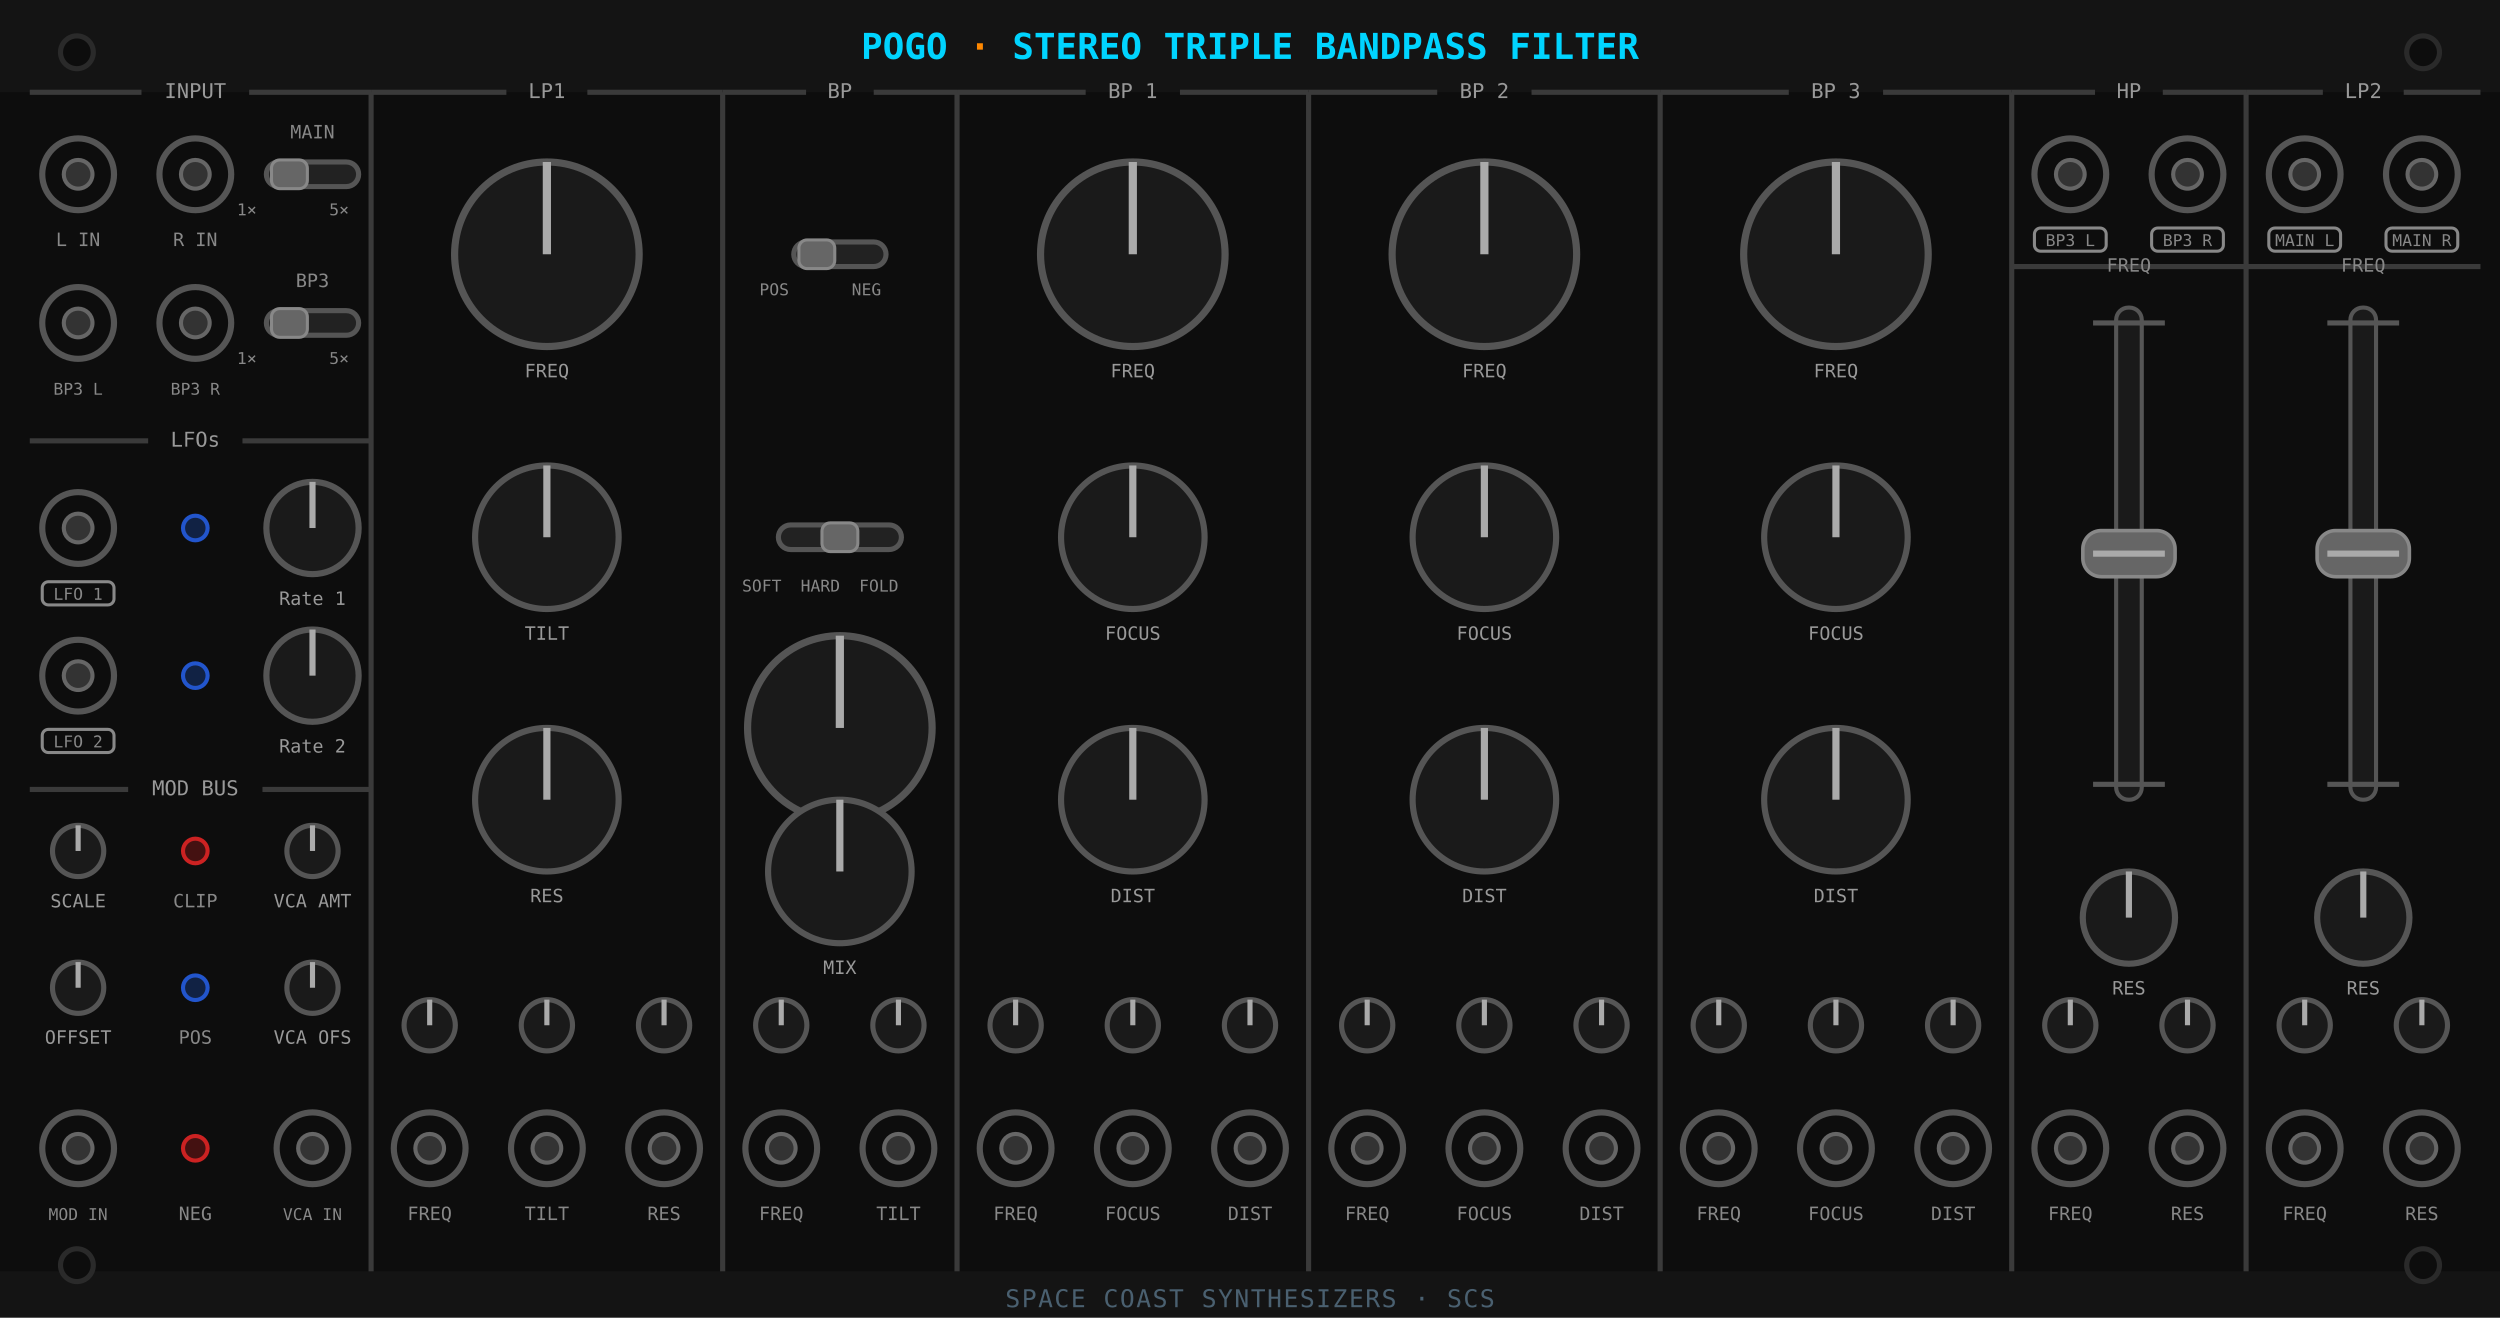
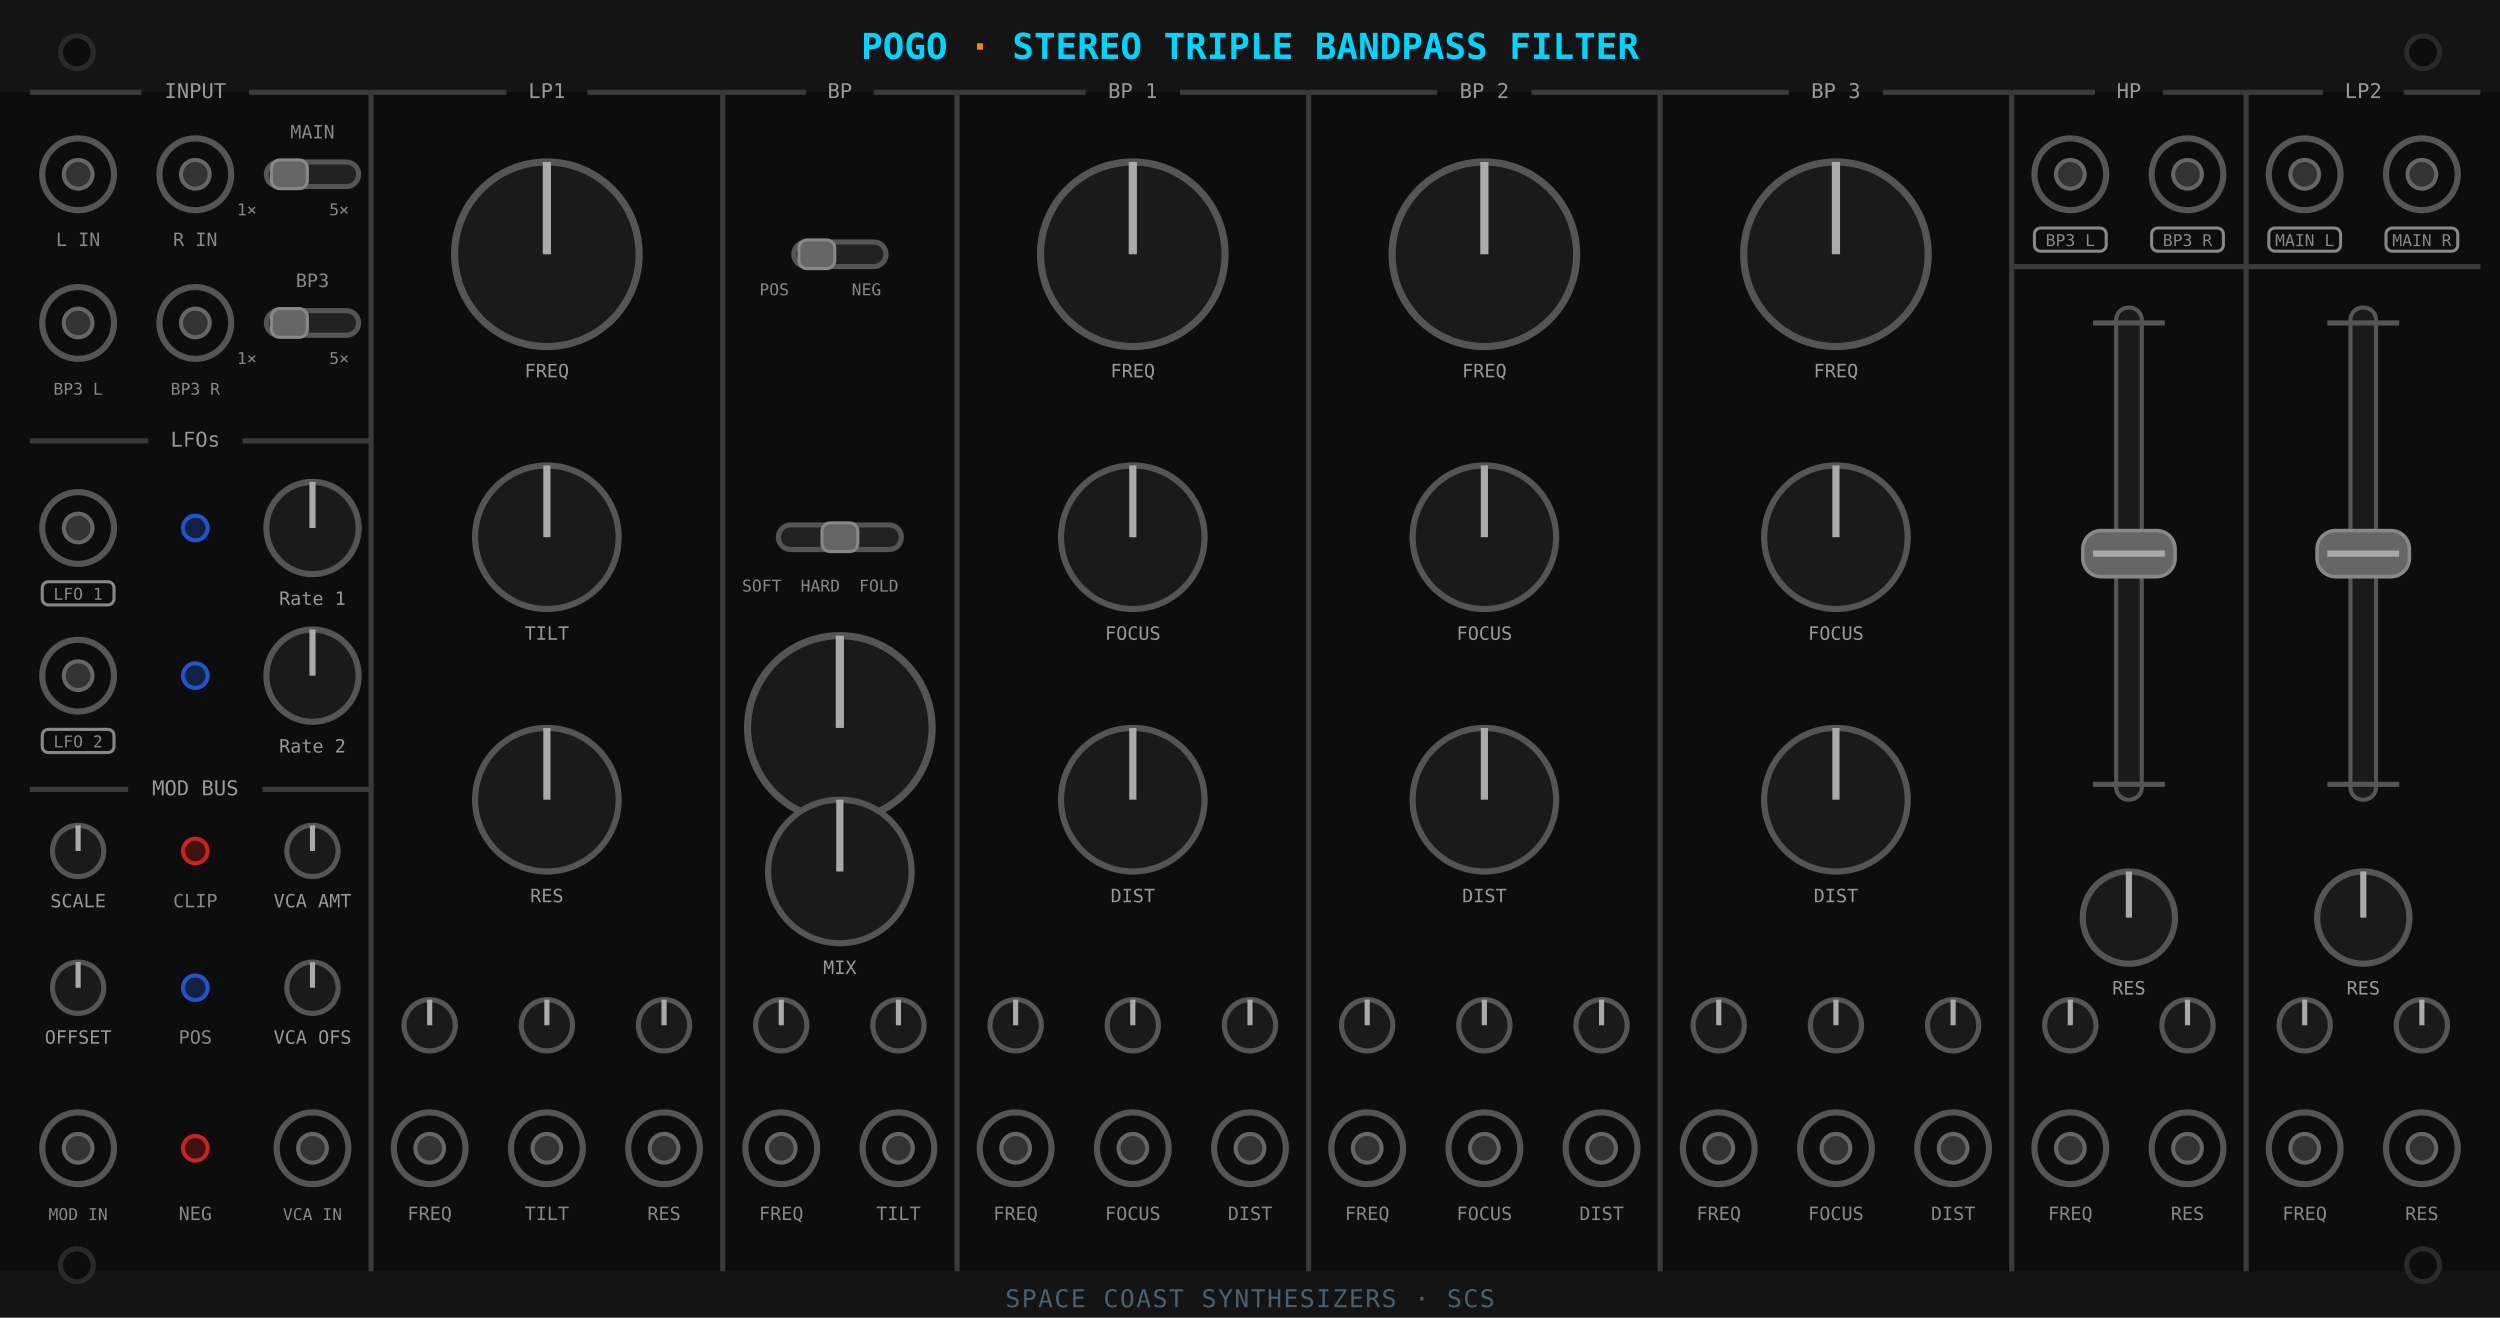
<svg xmlns="http://www.w3.org/2000/svg" width="243.84mm" height="128.5mm" viewBox="0 0 243.84 128.5">
  <rect x="0" y="0" width="243.84" height="128.5" fill="#0d0d0d" />
  <rect x="0" y="0" width="243.84" height="9.0" fill="#141414" />
  <rect x="0" y="124.0" width="243.84" height="4.5" fill="#141414" />
  <circle cx="7.5" cy="5.1" r="1.6" fill="#0d0d0d" stroke="#2a2a2a" stroke-width="0.5" />
  <circle cx="236.34" cy="5.1" r="1.6" fill="#0d0d0d" stroke="#2a2a2a" stroke-width="0.5" />
  <circle cx="7.5" cy="123.4" r="1.6" fill="#0d0d0d" stroke="#2a2a2a" stroke-width="0.5" />
  <circle cx="236.34" cy="123.4" r="1.6" fill="#0d0d0d" stroke="#2a2a2a" stroke-width="0.5" />
  <text x="121.92" y="5.75" fill="#00d4ff" font-family="monospace" font-size="3.5" font-weight="bold" text-anchor="middle">POGO  <tspan fill="#ff8800">·</tspan> STEREO TRIPLE BANDPASS FILTER</text>
  <text x="121.92" y="127.5" fill="#4a6070" font-family="monospace" font-size="2.4" text-anchor="middle" letter-spacing="0.15">SPACE COAST SYNTHESIZERS  ·  SCS</text>
  <line x1="36.195" y1="9.0" x2="36.195" y2="124.0" stroke="#3a3a3a" stroke-width="0.5" />
  <line x1="70.485" y1="9.0" x2="70.485" y2="124.0" stroke="#3a3a3a" stroke-width="0.5" />
  <line x1="93.345" y1="9.0" x2="93.345" y2="124.0" stroke="#3a3a3a" stroke-width="0.5" />
  <line x1="127.635" y1="9.0" x2="127.635" y2="124.0" stroke="#3a3a3a" stroke-width="0.5" />
  <line x1="161.925" y1="9.0" x2="161.925" y2="124.0" stroke="#3a3a3a" stroke-width="0.5" />
  <line x1="196.215" y1="9.0" x2="196.215" y2="124.0" stroke="#3a3a3a" stroke-width="0.5" />
  <line x1="219.075" y1="9.0" x2="219.075" y2="124.0" stroke="#3a3a3a" stroke-width="0.5" />
  <line x1="2.905" y1="9.0" x2="13.80" y2="9.0" stroke="#3a3a3a" stroke-width="0.5" />
  <line x1="24.30" y1="9.0" x2="36.195" y2="9.0" stroke="#3a3a3a" stroke-width="0.5" />
  <text x="19.05" y="9.0" fill="#999" font-family="monospace" font-size="2.0" text-anchor="middle" dominant-baseline="middle">INPUT</text>
  <line x1="2.905" y1="43.0" x2="14.45" y2="43.0" stroke="#3a3a3a" stroke-width="0.5" />
  <line x1="23.65" y1="43.0" x2="36.195" y2="43.0" stroke="#3a3a3a" stroke-width="0.5" />
  <text x="19.05" y="43.0" fill="#999" font-family="monospace" font-size="2.0" text-anchor="middle" dominant-baseline="middle">LFOs</text>
  <line x1="2.905" y1="77.0" x2="12.50" y2="77.0" stroke="#3a3a3a" stroke-width="0.5" />
  <line x1="25.60" y1="77.0" x2="36.195" y2="77.0" stroke="#3a3a3a" stroke-width="0.5" />
  <text x="19.05" y="77.0" fill="#999" font-family="monospace" font-size="2.0" text-anchor="middle" dominant-baseline="middle">MOD BUS</text>
  <line x1="36.195" y1="9.0" x2="49.39" y2="9.0" stroke="#3a3a3a" stroke-width="0.5" />
  <line x1="57.29" y1="9.0" x2="70.485" y2="9.0" stroke="#3a3a3a" stroke-width="0.5" />
  <text x="53.34" y="9.0" fill="#999" font-family="monospace" font-size="2.0" text-anchor="middle" dominant-baseline="middle">LP1</text>
  <line x1="70.485" y1="9.0" x2="78.62" y2="9.0" stroke="#3a3a3a" stroke-width="0.5" />
  <line x1="85.22" y1="9.0" x2="93.345" y2="9.0" stroke="#3a3a3a" stroke-width="0.5" />
  <text x="81.915" y="9.0" fill="#999" font-family="monospace" font-size="2.0" text-anchor="middle" dominant-baseline="middle">BP</text>
  <line x1="93.345" y1="9.0" x2="105.89" y2="9.0" stroke="#3a3a3a" stroke-width="0.5" />
  <line x1="115.09" y1="9.0" x2="127.635" y2="9.0" stroke="#3a3a3a" stroke-width="0.5" />
  <text x="110.49" y="9.0" fill="#999" font-family="monospace" font-size="2.0" text-anchor="middle" dominant-baseline="middle">BP 1</text>
  <line x1="127.635" y1="9.0" x2="140.18" y2="9.0" stroke="#3a3a3a" stroke-width="0.5" />
  <line x1="149.38" y1="9.0" x2="161.925" y2="9.0" stroke="#3a3a3a" stroke-width="0.5" />
  <text x="144.78" y="9.0" fill="#999" font-family="monospace" font-size="2.0" text-anchor="middle" dominant-baseline="middle">BP 2</text>
  <line x1="161.925" y1="9.0" x2="174.47" y2="9.0" stroke="#3a3a3a" stroke-width="0.5" />
  <line x1="183.67" y1="9.0" x2="196.215" y2="9.0" stroke="#3a3a3a" stroke-width="0.5" />
  <text x="179.07" y="9.0" fill="#999" font-family="monospace" font-size="2.0" text-anchor="middle" dominant-baseline="middle">BP 3</text>
  <line x1="196.215" y1="9.0" x2="204.34" y2="9.0" stroke="#3a3a3a" stroke-width="0.5" />
  <line x1="210.95" y1="9.0" x2="219.075" y2="9.0" stroke="#3a3a3a" stroke-width="0.5" />
  <text x="207.645" y="9.0" fill="#999" font-family="monospace" font-size="2.0" text-anchor="middle" dominant-baseline="middle">HP</text>
  <line x1="196.215" y1="26.0" x2="219.075" y2="26.0" stroke="#3a3a3a" stroke-width="0.5" />
  <line x1="219.075" y1="9.0" x2="226.56" y2="9.0" stroke="#3a3a3a" stroke-width="0.5" />
  <line x1="234.45" y1="9.0" x2="241.935" y2="9.0" stroke="#3a3a3a" stroke-width="0.5" />
  <text x="230.505" y="9.0" fill="#999" font-family="monospace" font-size="2.0" text-anchor="middle" dominant-baseline="middle">LP2</text>
  <line x1="219.075" y1="26.0" x2="241.935" y2="26.0" stroke="#3a3a3a" stroke-width="0.5" />
  <circle cx="7.62" cy="17.0" r="3.5" fill="none" stroke="#555" stroke-width="0.6" />
  <circle cx="7.62" cy="17.0" r="1.4" fill="#333" stroke="#666" stroke-width="0.4" />
  <text x="7.62" y="24.0" fill="#888" font-family="monospace" font-size="1.8" text-anchor="middle">L IN</text>
  <circle cx="19.05" cy="17.0" r="3.5" fill="none" stroke="#555" stroke-width="0.6" />
  <circle cx="19.05" cy="17.0" r="1.4" fill="#333" stroke="#666" stroke-width="0.4" />
  <text x="19.05" y="24.0" fill="#888" font-family="monospace" font-size="1.8" text-anchor="middle">R IN</text>
  <text x="30.48" y="13.5" fill="#888" font-family="monospace" font-size="1.8" text-anchor="middle">MAIN</text>
  <rect x="25.98" y="15.80" width="9" height="2.4" rx="1.2" fill="#222" stroke="#555" stroke-width="0.5" />
  <rect x="26.48" y="15.60" width="3.5" height="2.8" rx="0.8" fill="#666" stroke="#888" stroke-width="0.3" />
  <text x="24.075" y="21.0" fill="#888" font-family="monospace" font-size="1.6" text-anchor="middle">1×</text>
  <text x="33.075" y="21.0" fill="#888" font-family="monospace" font-size="1.6" text-anchor="middle">5×</text>
  <circle cx="7.62" cy="31.5" r="3.5" fill="none" stroke="#555" stroke-width="0.6" />
  <circle cx="7.62" cy="31.5" r="1.4" fill="#333" stroke="#666" stroke-width="0.4" />
  <text x="7.62" y="38.5" fill="#888" font-family="monospace" font-size="1.6" text-anchor="middle">BP3 L</text>
  <circle cx="19.05" cy="31.5" r="3.5" fill="none" stroke="#555" stroke-width="0.6" />
  <circle cx="19.05" cy="31.5" r="1.4" fill="#333" stroke="#666" stroke-width="0.4" />
  <text x="19.05" y="38.5" fill="#888" font-family="monospace" font-size="1.6" text-anchor="middle">BP3 R</text>
  <text x="30.48" y="28.0" fill="#888" font-family="monospace" font-size="1.8" text-anchor="middle">BP3</text>
  <rect x="25.98" y="30.30" width="9" height="2.4" rx="1.2" fill="#222" stroke="#555" stroke-width="0.5" />
  <rect x="26.48" y="30.10" width="3.5" height="2.8" rx="0.8" fill="#666" stroke="#888" stroke-width="0.3" />
  <text x="24.075" y="35.5" fill="#888" font-family="monospace" font-size="1.6" text-anchor="middle">1×</text>
  <text x="33.075" y="35.5" fill="#888" font-family="monospace" font-size="1.6" text-anchor="middle">5×</text>
  <circle cx="7.62" cy="51.5" r="3.5" fill="none" stroke="#555" stroke-width="0.6" />
  <circle cx="7.62" cy="51.5" r="1.4" fill="#333" stroke="#666" stroke-width="0.4" />
  <rect x="4.12" y="56.74" width="7.0" height="2.26" rx="0.6" fill="none" stroke="#888" stroke-width="0.3" />
  <text x="7.62" y="58.5" fill="#888" font-family="monospace" font-size="1.6" text-anchor="middle">LFO 1</text>
  <circle cx="19.05" cy="51.5" r="1.2" fill="#112244" stroke="#2255cc" stroke-width="0.4" />
  <circle cx="30.48" cy="51.5" r="4.5" fill="#1a1a1a" stroke="#555" stroke-width="0.6" />
  <line x1="30.48" y1="51.5" x2="30.48" y2="47.0" stroke="#aaa" stroke-width="0.6" />
  <text x="30.48" y="59.0" fill="#999" font-family="monospace" font-size="1.8" text-anchor="middle">Rate 1</text>
  <circle cx="7.62" cy="65.9" r="3.5" fill="none" stroke="#555" stroke-width="0.6" />
  <circle cx="7.62" cy="65.9" r="1.4" fill="#333" stroke="#666" stroke-width="0.4" />
  <rect x="4.12" y="71.14" width="7.0" height="2.26" rx="0.6" fill="none" stroke="#888" stroke-width="0.3" />
  <text x="7.62" y="72.9" fill="#888" font-family="monospace" font-size="1.6" text-anchor="middle">LFO 2</text>
  <circle cx="19.05" cy="65.9" r="1.2" fill="#112244" stroke="#2255cc" stroke-width="0.4" />
  <circle cx="30.48" cy="65.9" r="4.5" fill="#1a1a1a" stroke="#555" stroke-width="0.6" />
  <line x1="30.48" y1="65.9" x2="30.48" y2="61.4" stroke="#aaa" stroke-width="0.6" />
  <text x="30.48" y="73.4" fill="#999" font-family="monospace" font-size="1.8" text-anchor="middle">Rate 2</text>
  <circle cx="7.62" cy="83.0" r="2.5" fill="#1a1a1a" stroke="#555" stroke-width="0.5" />
  <line x1="7.62" y1="83.0" x2="7.62" y2="80.5" stroke="#aaa" stroke-width="0.5" />
  <text x="7.62" y="88.5" fill="#999" font-family="monospace" font-size="1.8" text-anchor="middle">SCALE</text>
  <circle cx="30.48" cy="83.0" r="2.5" fill="#1a1a1a" stroke="#555" stroke-width="0.5" />
  <line x1="30.48" y1="83.0" x2="30.48" y2="80.5" stroke="#aaa" stroke-width="0.5" />
  <text x="30.48" y="88.5" fill="#999" font-family="monospace" font-size="1.8" text-anchor="middle">VCA AMT</text>
  <circle cx="19.05" cy="83.0" r="1.2" fill="#441111" stroke="#cc2222" stroke-width="0.4" />
  <text x="19.05" y="88.5" fill="#888" font-family="monospace" font-size="1.8" text-anchor="middle">CLIP</text>
  <circle cx="7.62" cy="96.34" r="2.5" fill="#1a1a1a" stroke="#555" stroke-width="0.5" />
  <line x1="7.62" y1="96.34" x2="7.62" y2="93.84" stroke="#aaa" stroke-width="0.5" />
  <text x="7.62" y="101.8" fill="#999" font-family="monospace" font-size="1.8" text-anchor="middle">OFFSET</text>
  <circle cx="30.48" cy="96.34" r="2.5" fill="#1a1a1a" stroke="#555" stroke-width="0.5" />
  <line x1="30.48" y1="96.34" x2="30.48" y2="93.84" stroke="#aaa" stroke-width="0.5" />
  <text x="30.48" y="101.8" fill="#999" font-family="monospace" font-size="1.8" text-anchor="middle">VCA OFS</text>
  <circle cx="19.05" cy="96.34" r="1.2" fill="#112244" stroke="#2255cc" stroke-width="0.4" />
  <text x="19.05" y="101.8" fill="#888" font-family="monospace" font-size="1.8" text-anchor="middle">POS</text>
  <circle cx="7.62" cy="112.0" r="3.5" fill="none" stroke="#555" stroke-width="0.6" />
  <circle cx="7.62" cy="112.0" r="1.4" fill="#333" stroke="#666" stroke-width="0.4" />
  <text x="7.62" y="119.0" fill="#888" font-family="monospace" font-size="1.6" text-anchor="middle">MOD IN</text>
  <circle cx="19.05" cy="112.0" r="1.2" fill="#441111" stroke="#cc2222" stroke-width="0.4" />
  <text x="19.05" y="119.0" fill="#888" font-family="monospace" font-size="1.8" text-anchor="middle">NEG</text>
  <circle cx="30.48" cy="112.0" r="3.5" fill="none" stroke="#555" stroke-width="0.6" />
  <circle cx="30.48" cy="112.0" r="1.4" fill="#333" stroke="#666" stroke-width="0.4" />
  <text x="30.48" y="119.0" fill="#888" font-family="monospace" font-size="1.6" text-anchor="middle">VCA IN</text>
  <circle cx="53.34" cy="24.8" r="9.0" fill="#1a1a1a" stroke="#555" stroke-width="0.7" />
  <line x1="53.34" y1="24.8" x2="53.34" y2="15.8" stroke="#aaa" stroke-width="0.8" />
  <text x="53.34" y="36.8" fill="#999" font-family="monospace" font-size="1.8" text-anchor="middle">FREQ</text>
  <circle cx="53.34" cy="52.4" r="7.0" fill="#1a1a1a" stroke="#555" stroke-width="0.6" />
  <line x1="53.34" y1="52.4" x2="53.34" y2="45.4" stroke="#aaa" stroke-width="0.7" />
  <text x="53.34" y="62.4" fill="#999" font-family="monospace" font-size="1.8" text-anchor="middle">TILT</text>
  <circle cx="53.34" cy="78.0" r="7.0" fill="#1a1a1a" stroke="#555" stroke-width="0.6" />
  <line x1="53.34" y1="78.0" x2="53.34" y2="71.0" stroke="#aaa" stroke-width="0.7" />
  <text x="53.34" y="88.0" fill="#999" font-family="monospace" font-size="1.8" text-anchor="middle">RES</text>
  <circle cx="41.91" cy="100.0" r="2.5" fill="#1a1a1a" stroke="#555" stroke-width="0.5" />
  <line x1="41.91" y1="100.0" x2="41.91" y2="97.5" stroke="#aaa" stroke-width="0.5" />
  <text x="41.91" y="105.5" fill="#999" font-family="monospace" font-size="1.8" text-anchor="middle" />
  <circle cx="53.34" cy="100.0" r="2.5" fill="#1a1a1a" stroke="#555" stroke-width="0.5" />
  <line x1="53.34" y1="100.0" x2="53.34" y2="97.5" stroke="#aaa" stroke-width="0.5" />
  <text x="53.34" y="105.5" fill="#999" font-family="monospace" font-size="1.8" text-anchor="middle" />
  <circle cx="64.77" cy="100.0" r="2.5" fill="#1a1a1a" stroke="#555" stroke-width="0.5" />
  <line x1="64.77" y1="100.0" x2="64.77" y2="97.5" stroke="#aaa" stroke-width="0.5" />
  <text x="64.77" y="105.5" fill="#999" font-family="monospace" font-size="1.8" text-anchor="middle" />
  <circle cx="41.91" cy="112.0" r="3.5" fill="none" stroke="#555" stroke-width="0.6" />
  <circle cx="41.91" cy="112.0" r="1.4" fill="#333" stroke="#666" stroke-width="0.4" />
  <text x="41.91" y="119.0" fill="#888" font-family="monospace" font-size="1.8" text-anchor="middle">FREQ</text>
  <circle cx="53.34" cy="112.0" r="3.5" fill="none" stroke="#555" stroke-width="0.6" />
  <circle cx="53.34" cy="112.0" r="1.4" fill="#333" stroke="#666" stroke-width="0.4" />
  <text x="53.34" y="119.0" fill="#888" font-family="monospace" font-size="1.8" text-anchor="middle">TILT</text>
  <circle cx="64.77" cy="112.0" r="3.5" fill="none" stroke="#555" stroke-width="0.6" />
  <circle cx="64.77" cy="112.0" r="1.4" fill="#333" stroke="#666" stroke-width="0.4" />
  <text x="64.77" y="119.0" fill="#888" font-family="monospace" font-size="1.8" text-anchor="middle">RES</text>
  <text x="81.915" y="21.3" fill="#888" font-family="monospace" font-size="1.8" text-anchor="middle" />
  <rect x="77.42" y="23.60" width="9" height="2.4" rx="1.2" fill="#222" stroke="#555" stroke-width="0.5" />
  <rect x="77.92" y="23.40" width="3.5" height="2.8" rx="0.8" fill="#666" stroke="#888" stroke-width="0.3" />
  <text x="75.51" y="28.8" fill="#888" font-family="monospace" font-size="1.6" text-anchor="middle">POS</text>
  <text x="84.51" y="28.8" fill="#888" font-family="monospace" font-size="1.6" text-anchor="middle">NEG</text>
  <rect x="75.92" y="51.20" width="12" height="2.4" rx="1.2" fill="#222" stroke="#555" stroke-width="0.5" />
  <rect x="80.17" y="51.00" width="3.5" height="2.8" rx="0.8" fill="#666" stroke="#888" stroke-width="0.3" />
  <text x="74.3" y="57.7" fill="#888" font-family="monospace" font-size="1.6" text-anchor="middle">SOFT</text>
  <text x="80.01" y="57.7" fill="#888" font-family="monospace" font-size="1.6" text-anchor="middle">HARD</text>
  <text x="85.72" y="57.7" fill="#888" font-family="monospace" font-size="1.6" text-anchor="middle">FOLD</text>
  <text x="81.915" y="61.2" fill="#999" font-family="monospace" font-size="1.8" text-anchor="middle" />
  <circle cx="81.915" cy="71.0" r="9.0" fill="#1a1a1a" stroke="#555" stroke-width="0.7" />
  <line x1="81.915" y1="71.0" x2="81.915" y2="62.0" stroke="#aaa" stroke-width="0.8" />
  <text x="81.915" y="83.0" fill="#999" font-family="monospace" font-size="1.8" text-anchor="middle">OFFSET</text>
  <circle cx="81.915" cy="85.0" r="7.0" fill="#1a1a1a" stroke="#555" stroke-width="0.6" />
  <line x1="81.915" y1="85.0" x2="81.915" y2="78.0" stroke="#aaa" stroke-width="0.7" />
  <text x="81.915" y="95.0" fill="#999" font-family="monospace" font-size="1.8" text-anchor="middle">MIX</text>
  <circle cx="76.2" cy="100.0" r="2.5" fill="#1a1a1a" stroke="#555" stroke-width="0.5" />
  <line x1="76.2" y1="100.0" x2="76.2" y2="97.5" stroke="#aaa" stroke-width="0.5" />
  <text x="76.2" y="105.5" fill="#999" font-family="monospace" font-size="1.8" text-anchor="middle" />
  <circle cx="87.63" cy="100.0" r="2.5" fill="#1a1a1a" stroke="#555" stroke-width="0.5" />
  <line x1="87.63" y1="100.0" x2="87.63" y2="97.5" stroke="#aaa" stroke-width="0.5" />
  <text x="87.63" y="105.5" fill="#999" font-family="monospace" font-size="1.8" text-anchor="middle" />
  <circle cx="76.2" cy="112.0" r="3.5" fill="none" stroke="#555" stroke-width="0.6" />
  <circle cx="76.2" cy="112.0" r="1.4" fill="#333" stroke="#666" stroke-width="0.4" />
  <text x="76.2" y="119.0" fill="#888" font-family="monospace" font-size="1.8" text-anchor="middle">FREQ</text>
  <circle cx="87.63" cy="112.0" r="3.5" fill="none" stroke="#555" stroke-width="0.6" />
  <circle cx="87.63" cy="112.0" r="1.4" fill="#333" stroke="#666" stroke-width="0.4" />
  <text x="87.63" y="119.0" fill="#888" font-family="monospace" font-size="1.8" text-anchor="middle">TILT</text>
  <circle cx="110.49" cy="24.8" r="9.0" fill="#1a1a1a" stroke="#555" stroke-width="0.7" />
  <line x1="110.49" y1="24.8" x2="110.49" y2="15.8" stroke="#aaa" stroke-width="0.8" />
  <text x="110.49" y="36.8" fill="#999" font-family="monospace" font-size="1.8" text-anchor="middle">FREQ</text>
  <circle cx="110.49" cy="52.4" r="7.0" fill="#1a1a1a" stroke="#555" stroke-width="0.6" />
  <line x1="110.49" y1="52.4" x2="110.49" y2="45.4" stroke="#aaa" stroke-width="0.7" />
  <text x="110.49" y="62.4" fill="#999" font-family="monospace" font-size="1.8" text-anchor="middle">FOCUS</text>
  <circle cx="110.49" cy="78.0" r="7.0" fill="#1a1a1a" stroke="#555" stroke-width="0.6" />
  <line x1="110.49" y1="78.0" x2="110.49" y2="71.0" stroke="#aaa" stroke-width="0.7" />
  <text x="110.49" y="88.0" fill="#999" font-family="monospace" font-size="1.8" text-anchor="middle">DIST</text>
  <circle cx="99.06" cy="100.0" r="2.5" fill="#1a1a1a" stroke="#555" stroke-width="0.5" />
  <line x1="99.06" y1="100.0" x2="99.06" y2="97.5" stroke="#aaa" stroke-width="0.5" />
  <text x="99.06" y="105.5" fill="#999" font-family="monospace" font-size="1.8" text-anchor="middle" />
  <circle cx="110.49" cy="100.0" r="2.5" fill="#1a1a1a" stroke="#555" stroke-width="0.5" />
  <line x1="110.49" y1="100.0" x2="110.49" y2="97.5" stroke="#aaa" stroke-width="0.5" />
  <text x="110.49" y="105.5" fill="#999" font-family="monospace" font-size="1.8" text-anchor="middle" />
  <circle cx="121.92" cy="100.0" r="2.5" fill="#1a1a1a" stroke="#555" stroke-width="0.5" />
  <line x1="121.92" y1="100.0" x2="121.92" y2="97.5" stroke="#aaa" stroke-width="0.5" />
  <text x="121.92" y="105.5" fill="#999" font-family="monospace" font-size="1.8" text-anchor="middle" />
  <circle cx="99.06" cy="112.0" r="3.5" fill="none" stroke="#555" stroke-width="0.6" />
  <circle cx="99.06" cy="112.0" r="1.4" fill="#333" stroke="#666" stroke-width="0.4" />
  <text x="99.06" y="119.0" fill="#888" font-family="monospace" font-size="1.8" text-anchor="middle">FREQ</text>
  <circle cx="110.49" cy="112.0" r="3.5" fill="none" stroke="#555" stroke-width="0.6" />
  <circle cx="110.49" cy="112.0" r="1.4" fill="#333" stroke="#666" stroke-width="0.4" />
  <text x="110.49" y="119.0" fill="#888" font-family="monospace" font-size="1.8" text-anchor="middle">FOCUS</text>
  <circle cx="121.92" cy="112.0" r="3.5" fill="none" stroke="#555" stroke-width="0.6" />
  <circle cx="121.92" cy="112.0" r="1.4" fill="#333" stroke="#666" stroke-width="0.4" />
  <text x="121.92" y="119.0" fill="#888" font-family="monospace" font-size="1.8" text-anchor="middle">DIST</text>
  <circle cx="144.78" cy="24.8" r="9.0" fill="#1a1a1a" stroke="#555" stroke-width="0.7" />
  <line x1="144.78" y1="24.8" x2="144.78" y2="15.8" stroke="#aaa" stroke-width="0.8" />
  <text x="144.78" y="36.8" fill="#999" font-family="monospace" font-size="1.8" text-anchor="middle">FREQ</text>
  <circle cx="144.78" cy="52.4" r="7.0" fill="#1a1a1a" stroke="#555" stroke-width="0.6" />
  <line x1="144.78" y1="52.4" x2="144.78" y2="45.4" stroke="#aaa" stroke-width="0.7" />
  <text x="144.78" y="62.4" fill="#999" font-family="monospace" font-size="1.8" text-anchor="middle">FOCUS</text>
  <circle cx="144.78" cy="78.0" r="7.0" fill="#1a1a1a" stroke="#555" stroke-width="0.6" />
  <line x1="144.78" y1="78.0" x2="144.78" y2="71.0" stroke="#aaa" stroke-width="0.7" />
  <text x="144.78" y="88.0" fill="#999" font-family="monospace" font-size="1.8" text-anchor="middle">DIST</text>
  <circle cx="133.35" cy="100.0" r="2.5" fill="#1a1a1a" stroke="#555" stroke-width="0.5" />
  <line x1="133.35" y1="100.0" x2="133.35" y2="97.5" stroke="#aaa" stroke-width="0.5" />
  <text x="133.35" y="105.5" fill="#999" font-family="monospace" font-size="1.8" text-anchor="middle" />
  <circle cx="144.78" cy="100.0" r="2.5" fill="#1a1a1a" stroke="#555" stroke-width="0.5" />
  <line x1="144.78" y1="100.0" x2="144.78" y2="97.5" stroke="#aaa" stroke-width="0.5" />
  <text x="144.78" y="105.5" fill="#999" font-family="monospace" font-size="1.8" text-anchor="middle" />
  <circle cx="156.21" cy="100.0" r="2.5" fill="#1a1a1a" stroke="#555" stroke-width="0.5" />
  <line x1="156.21" y1="100.0" x2="156.21" y2="97.5" stroke="#aaa" stroke-width="0.5" />
  <text x="156.21" y="105.5" fill="#999" font-family="monospace" font-size="1.8" text-anchor="middle" />
  <circle cx="133.35" cy="112.0" r="3.5" fill="none" stroke="#555" stroke-width="0.6" />
  <circle cx="133.35" cy="112.0" r="1.4" fill="#333" stroke="#666" stroke-width="0.4" />
  <text x="133.35" y="119.0" fill="#888" font-family="monospace" font-size="1.8" text-anchor="middle">FREQ</text>
  <circle cx="144.78" cy="112.0" r="3.5" fill="none" stroke="#555" stroke-width="0.6" />
  <circle cx="144.78" cy="112.0" r="1.4" fill="#333" stroke="#666" stroke-width="0.4" />
  <text x="144.78" y="119.0" fill="#888" font-family="monospace" font-size="1.8" text-anchor="middle">FOCUS</text>
  <circle cx="156.21" cy="112.0" r="3.5" fill="none" stroke="#555" stroke-width="0.6" />
  <circle cx="156.21" cy="112.0" r="1.4" fill="#333" stroke="#666" stroke-width="0.4" />
  <text x="156.21" y="119.0" fill="#888" font-family="monospace" font-size="1.8" text-anchor="middle">DIST</text>
  <circle cx="179.07" cy="24.8" r="9.0" fill="#1a1a1a" stroke="#555" stroke-width="0.7" />
  <line x1="179.07" y1="24.8" x2="179.07" y2="15.8" stroke="#aaa" stroke-width="0.8" />
  <text x="179.07" y="36.8" fill="#999" font-family="monospace" font-size="1.8" text-anchor="middle">FREQ</text>
  <circle cx="179.07" cy="52.4" r="7.0" fill="#1a1a1a" stroke="#555" stroke-width="0.6" />
  <line x1="179.07" y1="52.4" x2="179.07" y2="45.4" stroke="#aaa" stroke-width="0.7" />
  <text x="179.07" y="62.4" fill="#999" font-family="monospace" font-size="1.8" text-anchor="middle">FOCUS</text>
  <circle cx="179.07" cy="78.0" r="7.0" fill="#1a1a1a" stroke="#555" stroke-width="0.6" />
  <line x1="179.07" y1="78.0" x2="179.07" y2="71.0" stroke="#aaa" stroke-width="0.7" />
  <text x="179.07" y="88.0" fill="#999" font-family="monospace" font-size="1.8" text-anchor="middle">DIST</text>
  <circle cx="167.64" cy="100.0" r="2.5" fill="#1a1a1a" stroke="#555" stroke-width="0.5" />
  <line x1="167.64" y1="100.0" x2="167.64" y2="97.5" stroke="#aaa" stroke-width="0.5" />
  <text x="167.64" y="105.5" fill="#999" font-family="monospace" font-size="1.8" text-anchor="middle" />
  <circle cx="179.07" cy="100.0" r="2.5" fill="#1a1a1a" stroke="#555" stroke-width="0.5" />
  <line x1="179.07" y1="100.0" x2="179.07" y2="97.5" stroke="#aaa" stroke-width="0.5" />
  <text x="179.07" y="105.5" fill="#999" font-family="monospace" font-size="1.8" text-anchor="middle" />
  <circle cx="190.5" cy="100.0" r="2.5" fill="#1a1a1a" stroke="#555" stroke-width="0.5" />
  <line x1="190.5" y1="100.0" x2="190.5" y2="97.5" stroke="#aaa" stroke-width="0.5" />
  <text x="190.5" y="105.5" fill="#999" font-family="monospace" font-size="1.8" text-anchor="middle" />
  <circle cx="167.64" cy="112.0" r="3.5" fill="none" stroke="#555" stroke-width="0.6" />
  <circle cx="167.64" cy="112.0" r="1.4" fill="#333" stroke="#666" stroke-width="0.4" />
  <text x="167.64" y="119.0" fill="#888" font-family="monospace" font-size="1.8" text-anchor="middle">FREQ</text>
  <circle cx="179.07" cy="112.0" r="3.5" fill="none" stroke="#555" stroke-width="0.6" />
  <circle cx="179.07" cy="112.0" r="1.4" fill="#333" stroke="#666" stroke-width="0.4" />
  <text x="179.07" y="119.0" fill="#888" font-family="monospace" font-size="1.8" text-anchor="middle">FOCUS</text>
  <circle cx="190.5" cy="112.0" r="3.5" fill="none" stroke="#555" stroke-width="0.6" />
  <circle cx="190.5" cy="112.0" r="1.4" fill="#333" stroke="#666" stroke-width="0.4" />
  <text x="190.5" y="119.0" fill="#888" font-family="monospace" font-size="1.8" text-anchor="middle">DIST</text>
  <circle cx="201.93" cy="17.0" r="3.5" fill="none" stroke="#555" stroke-width="0.6" />
  <circle cx="201.93" cy="17.0" r="1.4" fill="#333" stroke="#666" stroke-width="0.4" />
  <rect x="198.43" y="22.24" width="7.0" height="2.26" rx="0.6" fill="none" stroke="#888" stroke-width="0.3" />
  <text x="201.93" y="24.0" fill="#888" font-family="monospace" font-size="1.6" text-anchor="middle">BP3 L</text>
  <circle cx="213.36" cy="17.0" r="3.5" fill="none" stroke="#555" stroke-width="0.6" />
  <circle cx="213.36" cy="17.0" r="1.4" fill="#333" stroke="#666" stroke-width="0.4" />
  <rect x="209.86" y="22.24" width="7.0" height="2.26" rx="0.6" fill="none" stroke="#888" stroke-width="0.3" />
  <text x="213.36" y="24.0" fill="#888" font-family="monospace" font-size="1.6" text-anchor="middle">BP3 R</text>
  <rect x="206.40" y="30.00" width="2.5" height="48.0" rx="1.2" fill="#1a1a1a" stroke="#555" stroke-width="0.4" />
  <line x1="204.15" y1="31.50" x2="211.15" y2="31.50" stroke="#555" stroke-width="0.5" />
  <line x1="204.15" y1="76.50" x2="211.15" y2="76.50" stroke="#555" stroke-width="0.5" />
  <line x1="205.65" y1="54.00" x2="209.65" y2="54.00" stroke="#aaa" stroke-width="0.35" />
  <rect x="203.15" y="51.75" width="9.0" height="4.5" rx="1.8" fill="#666" stroke="#888" stroke-width="0.35" />
  <line x1="204.15" y1="54.00" x2="211.15" y2="54.00" stroke="#aaa" stroke-width="0.6" />
-   <text x="207.645" y="26.5" fill="#888" font-family="monospace" font-size="1.8" text-anchor="middle">FREQ</text>
+   <text x="207.645" y="26.5" fill="#888" font-family="monospace" font-size="1.8" text-anchor="middle" />
  <circle cx="207.645" cy="89.5" r="4.5" fill="#1a1a1a" stroke="#555" stroke-width="0.6" />
  <line x1="207.645" y1="89.5" x2="207.645" y2="85.0" stroke="#aaa" stroke-width="0.6" />
  <text x="207.645" y="97.0" fill="#999" font-family="monospace" font-size="1.8" text-anchor="middle">RES</text>
  <circle cx="201.93" cy="100.0" r="2.5" fill="#1a1a1a" stroke="#555" stroke-width="0.5" />
  <line x1="201.93" y1="100.0" x2="201.93" y2="97.5" stroke="#aaa" stroke-width="0.5" />
  <text x="201.93" y="105.5" fill="#999" font-family="monospace" font-size="1.8" text-anchor="middle" />
  <circle cx="213.36" cy="100.0" r="2.5" fill="#1a1a1a" stroke="#555" stroke-width="0.5" />
  <line x1="213.36" y1="100.0" x2="213.36" y2="97.5" stroke="#aaa" stroke-width="0.5" />
  <text x="213.36" y="105.5" fill="#999" font-family="monospace" font-size="1.8" text-anchor="middle" />
  <circle cx="201.93" cy="112.0" r="3.5" fill="none" stroke="#555" stroke-width="0.6" />
  <circle cx="201.93" cy="112.0" r="1.4" fill="#333" stroke="#666" stroke-width="0.4" />
  <text x="201.93" y="119.0" fill="#888" font-family="monospace" font-size="1.8" text-anchor="middle">FREQ</text>
  <circle cx="213.36" cy="112.0" r="3.5" fill="none" stroke="#555" stroke-width="0.6" />
  <circle cx="213.36" cy="112.0" r="1.4" fill="#333" stroke="#666" stroke-width="0.4" />
  <text x="213.36" y="119.0" fill="#888" font-family="monospace" font-size="1.8" text-anchor="middle">RES</text>
  <circle cx="224.79" cy="17.0" r="3.5" fill="none" stroke="#555" stroke-width="0.6" />
  <circle cx="224.79" cy="17.0" r="1.4" fill="#333" stroke="#666" stroke-width="0.4" />
  <rect x="221.29" y="22.24" width="7.0" height="2.26" rx="0.6" fill="none" stroke="#888" stroke-width="0.3" />
  <text x="224.79" y="24.0" fill="#888" font-family="monospace" font-size="1.6" text-anchor="middle">MAIN L</text>
  <circle cx="236.22" cy="17.0" r="3.5" fill="none" stroke="#555" stroke-width="0.6" />
  <circle cx="236.22" cy="17.0" r="1.4" fill="#333" stroke="#666" stroke-width="0.4" />
  <rect x="232.72" y="22.24" width="7.0" height="2.26" rx="0.6" fill="none" stroke="#888" stroke-width="0.3" />
  <text x="236.22" y="24.0" fill="#888" font-family="monospace" font-size="1.6" text-anchor="middle">MAIN R</text>
  <rect x="229.25" y="30.00" width="2.5" height="48.0" rx="1.2" fill="#1a1a1a" stroke="#555" stroke-width="0.4" />
  <line x1="227.00" y1="31.50" x2="234.00" y2="31.50" stroke="#555" stroke-width="0.5" />
  <line x1="227.00" y1="76.50" x2="234.00" y2="76.50" stroke="#555" stroke-width="0.5" />
  <line x1="228.50" y1="54.00" x2="232.50" y2="54.00" stroke="#aaa" stroke-width="0.35" />
  <rect x="226.00" y="51.75" width="9.0" height="4.5" rx="1.8" fill="#666" stroke="#888" stroke-width="0.35" />
  <line x1="227.00" y1="54.00" x2="234.00" y2="54.00" stroke="#aaa" stroke-width="0.6" />
-   <text x="230.505" y="26.5" fill="#888" font-family="monospace" font-size="1.8" text-anchor="middle">FREQ</text>
+   <text x="230.505" y="26.5" fill="#888" font-family="monospace" font-size="1.8" text-anchor="middle" />
  <circle cx="230.505" cy="89.5" r="4.5" fill="#1a1a1a" stroke="#555" stroke-width="0.6" />
  <line x1="230.505" y1="89.5" x2="230.505" y2="85.0" stroke="#aaa" stroke-width="0.6" />
  <text x="230.505" y="97.0" fill="#999" font-family="monospace" font-size="1.8" text-anchor="middle">RES</text>
  <circle cx="224.79" cy="100.0" r="2.5" fill="#1a1a1a" stroke="#555" stroke-width="0.5" />
  <line x1="224.79" y1="100.0" x2="224.79" y2="97.5" stroke="#aaa" stroke-width="0.5" />
  <text x="224.79" y="105.5" fill="#999" font-family="monospace" font-size="1.8" text-anchor="middle" />
  <circle cx="236.22" cy="100.0" r="2.5" fill="#1a1a1a" stroke="#555" stroke-width="0.5" />
  <line x1="236.22" y1="100.0" x2="236.22" y2="97.5" stroke="#aaa" stroke-width="0.5" />
  <text x="236.22" y="105.5" fill="#999" font-family="monospace" font-size="1.8" text-anchor="middle" />
  <circle cx="224.79" cy="112.0" r="3.5" fill="none" stroke="#555" stroke-width="0.6" />
  <circle cx="224.79" cy="112.0" r="1.4" fill="#333" stroke="#666" stroke-width="0.4" />
  <text x="224.79" y="119.0" fill="#888" font-family="monospace" font-size="1.8" text-anchor="middle">FREQ</text>
  <circle cx="236.22" cy="112.0" r="3.5" fill="none" stroke="#555" stroke-width="0.6" />
  <circle cx="236.22" cy="112.0" r="1.4" fill="#333" stroke="#666" stroke-width="0.4" />
  <text x="236.22" y="119.0" fill="#888" font-family="monospace" font-size="1.8" text-anchor="middle">RES</text>
</svg>
